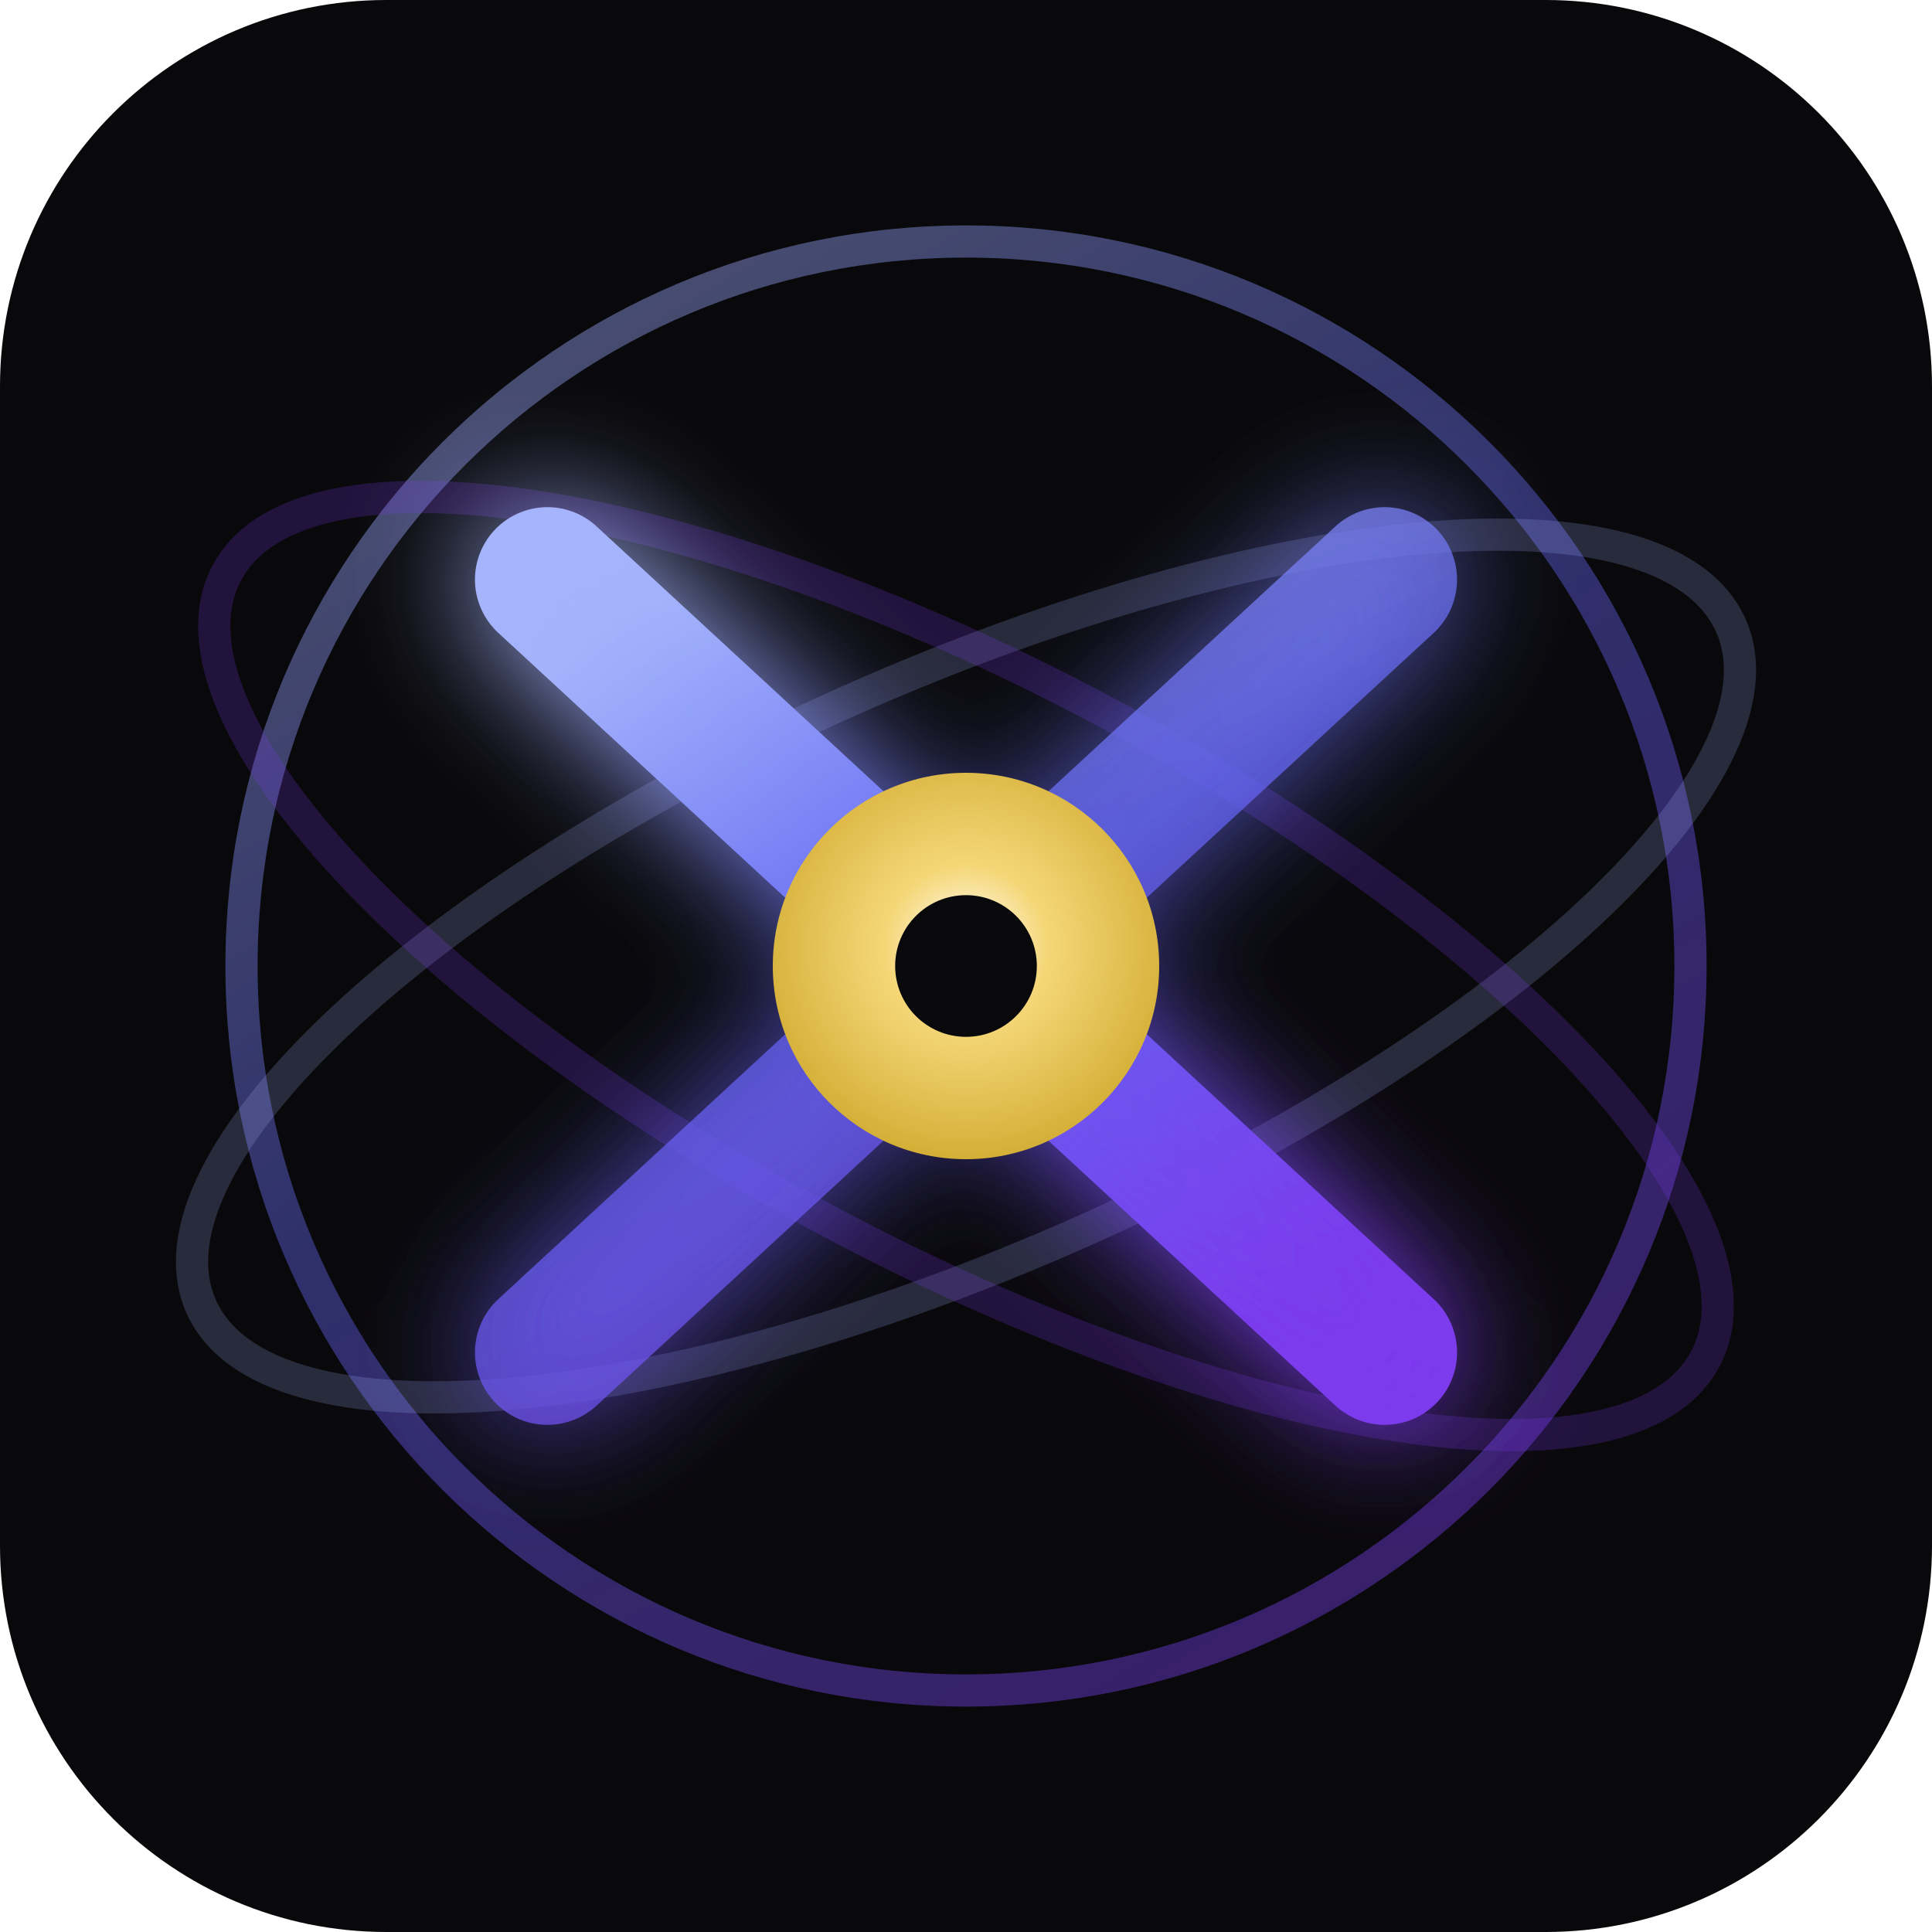
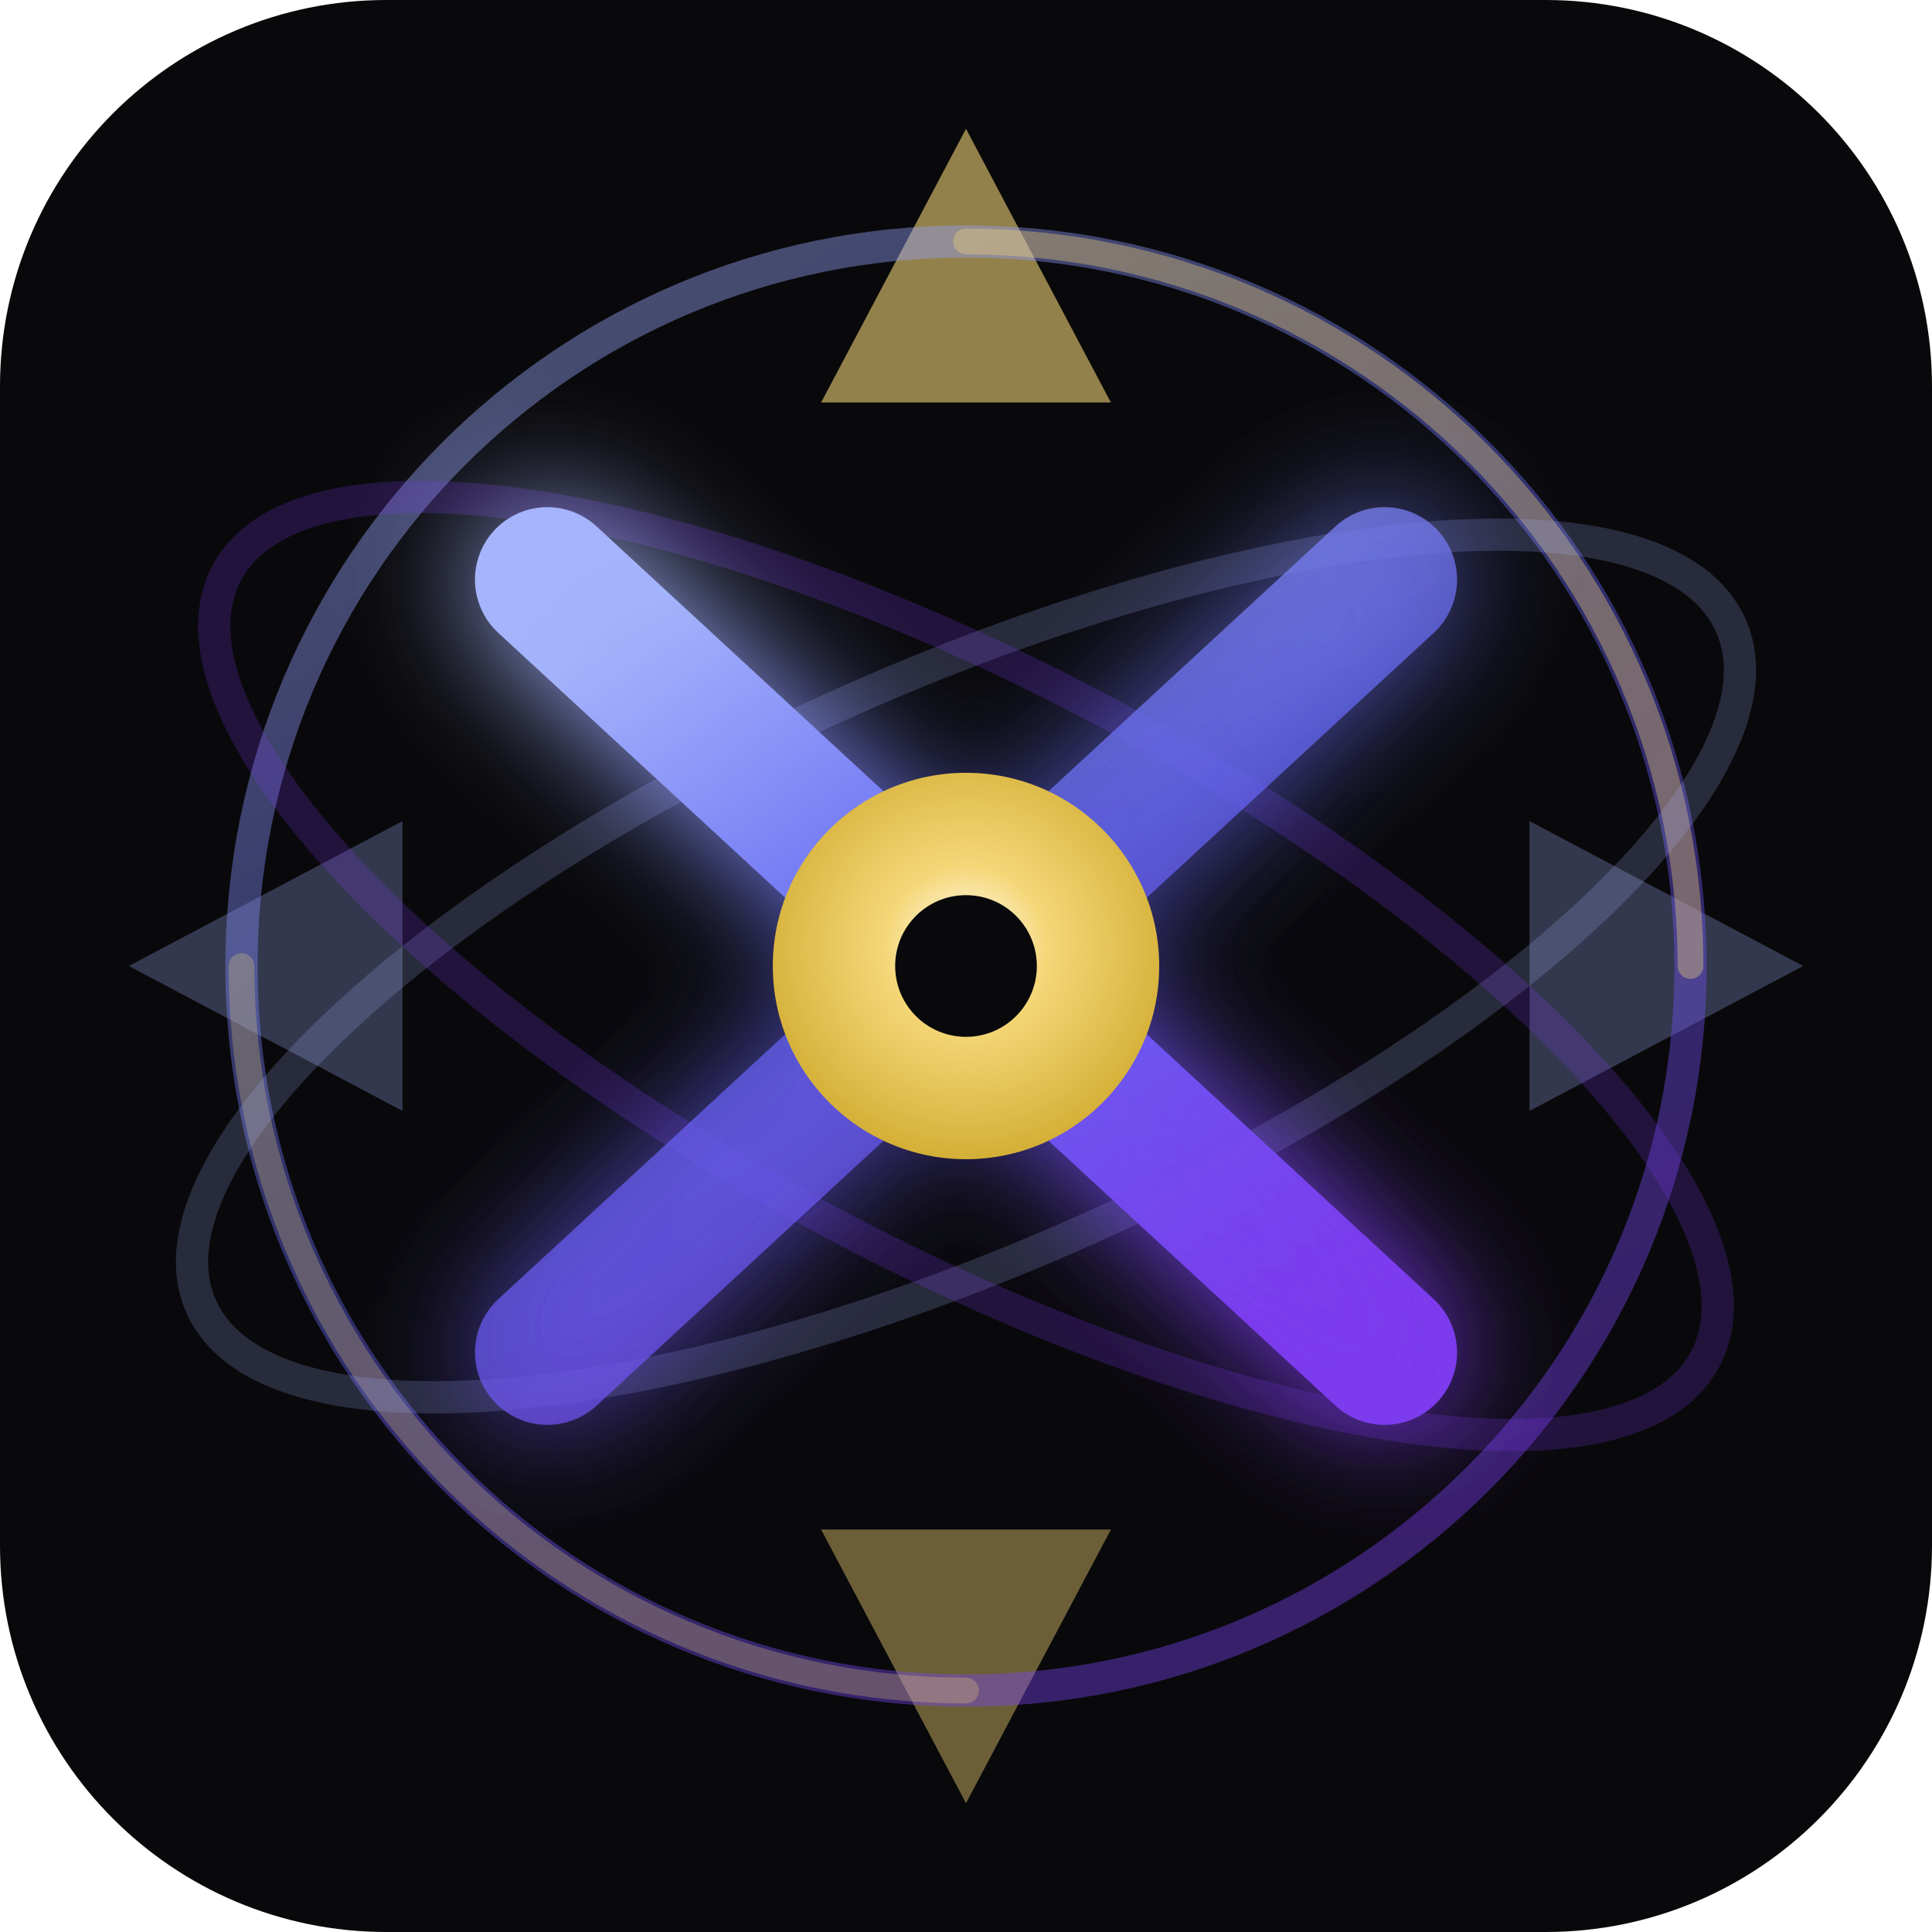
<svg xmlns="http://www.w3.org/2000/svg" width="32" height="32" viewBox="0 0 120 120" fill="none">
  <defs>
    <linearGradient id="nx-favicon-grad" x1="20%" y1="0%" x2="80%" y2="100%">
      <stop offset="0%" stop-color="#A5B4FC" />
      <stop offset="45%" stop-color="#6366F1" />
      <stop offset="100%" stop-color="#7C3AED" />
    </linearGradient>
    <radialGradient id="nx-favicon-core" cx="50%" cy="45%" r="55%">
      <stop offset="0%" stop-color="#FFFFFF" />
      <stop offset="0.38" stop-color="#F5D778" />
      <stop offset="1" stop-color="#D4AF37" />
    </radialGradient>
    <filter id="nx-favicon-glow" x="-45%" y="-45%" width="190%" height="190%">
      <feGaussianBlur stdDeviation="4" />
      <feComposite in2="SourceGraphic" operator="over" />
    </filter>
  </defs>
  <rect width="120" height="120" rx="24" fill="#09090B" />
+   <path d="M60 8L69 25H51L60 8Z" fill="#F5D778" opacity="0.58" />
+   <path d="M60 112L51 95H69L60 112Z" fill="#F5D778" opacity="0.42" />
+   <path d="M8 60L25 51V69L8 60Z" fill="#A5B4FC" opacity="0.28" />
+   <path d="M112 60L95 69V51L112 60Z" fill="#A5B4FC" opacity="0.28" />
  <circle cx="60" cy="60" r="45" stroke="url(#nx-favicon-grad)" stroke-opacity="0.42" stroke-width="2" />
+   <path d="M60 15A45 45 0 0 1 105 60" stroke="#F5D778" stroke-opacity="0.36" stroke-width="1.6" stroke-linecap="round" />
+   <path d="M60 105A45 45 0 0 1 15 60" stroke="#F5D778" stroke-opacity="0.26" stroke-width="1.6" stroke-linecap="round" />
  <ellipse cx="60" cy="60" rx="52" ry="18" stroke="#A5B4FC" stroke-opacity="0.20" stroke-width="2" transform="rotate(-24 60 60)" />
  <ellipse cx="60" cy="60" rx="52" ry="18" stroke="#7C3AED" stroke-opacity="0.22" stroke-width="2" transform="rotate(28 60 60)" />
  <g filter="url(#nx-favicon-glow)">
    <path d="M31 35V86" stroke="url(#nx-favicon-grad)" stroke-width="9" stroke-linecap="round" />
    <path d="M89 35V86" stroke="url(#nx-favicon-grad)" stroke-width="9" stroke-linecap="round" />
    <path d="M34 36L86 84" stroke="url(#nx-favicon-grad)" stroke-width="9" stroke-linecap="round" />
    <path d="M86 36L34 84" stroke="url(#nx-favicon-grad)" stroke-width="9" stroke-linecap="round" opacity="0.74" />
  </g>
  <circle cx="60" cy="60" r="12" fill="url(#nx-favicon-core)" />
  <circle cx="60" cy="60" r="4.4" fill="#09090B" />
</svg>
